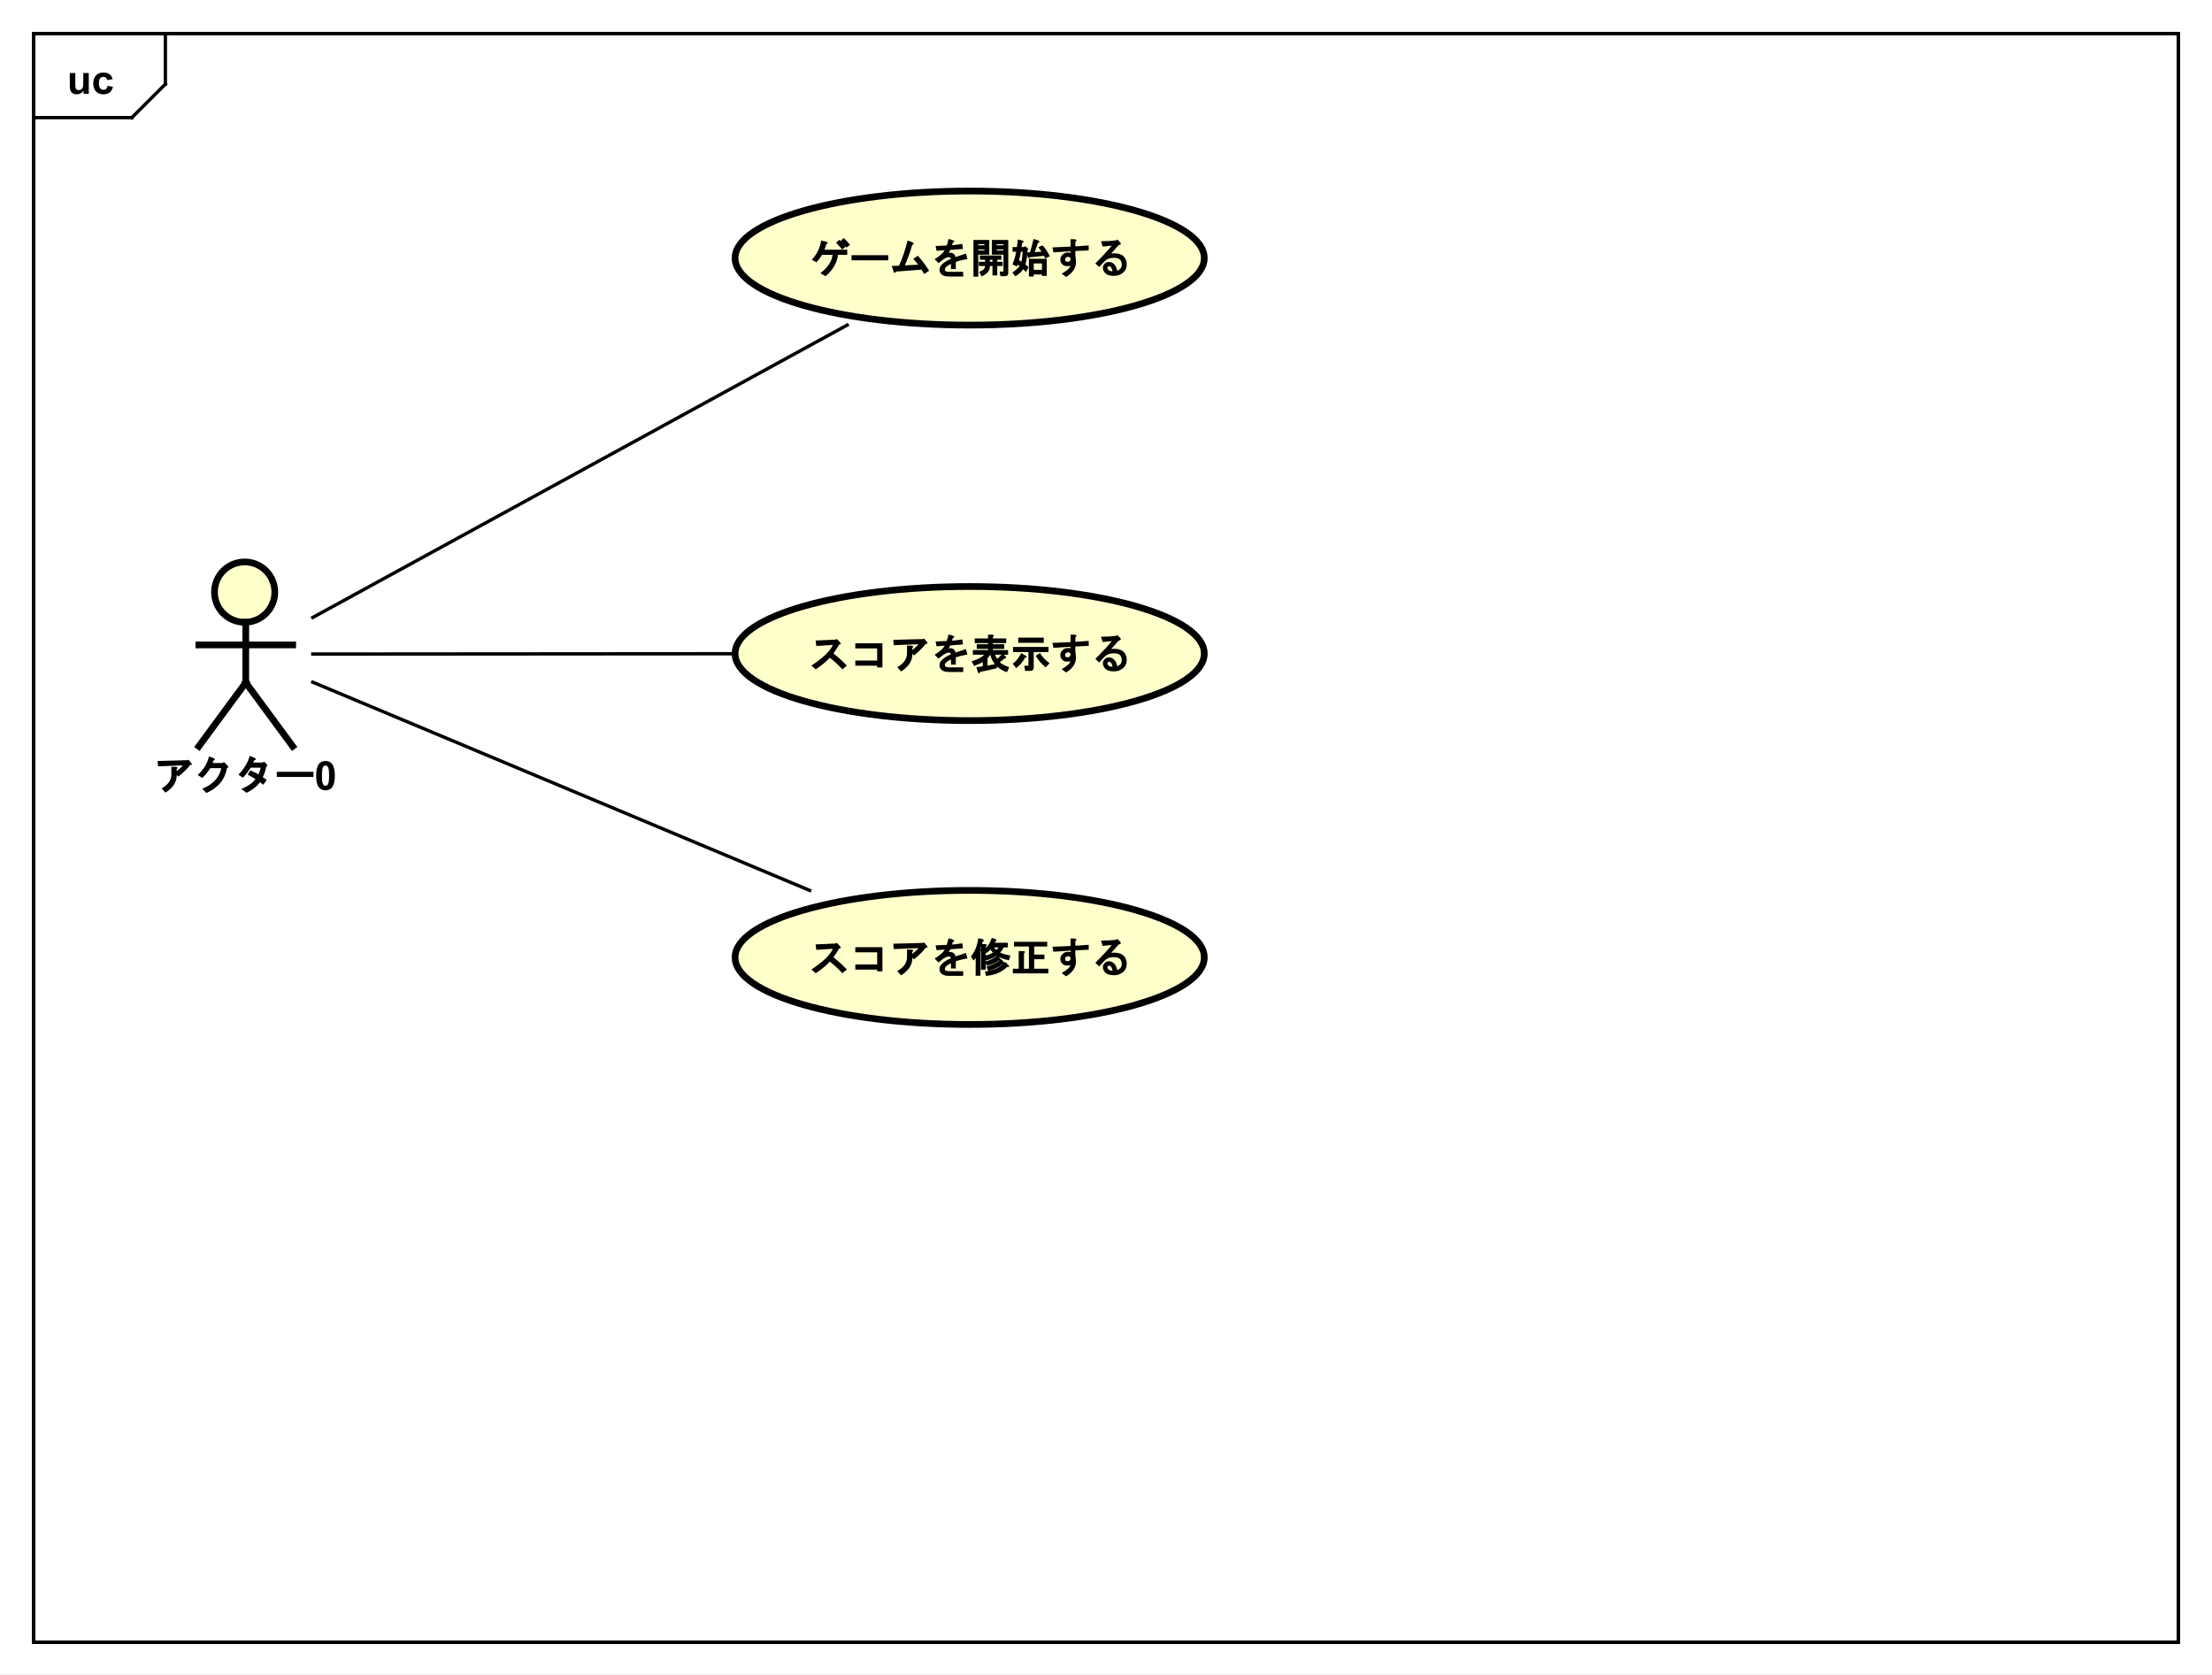
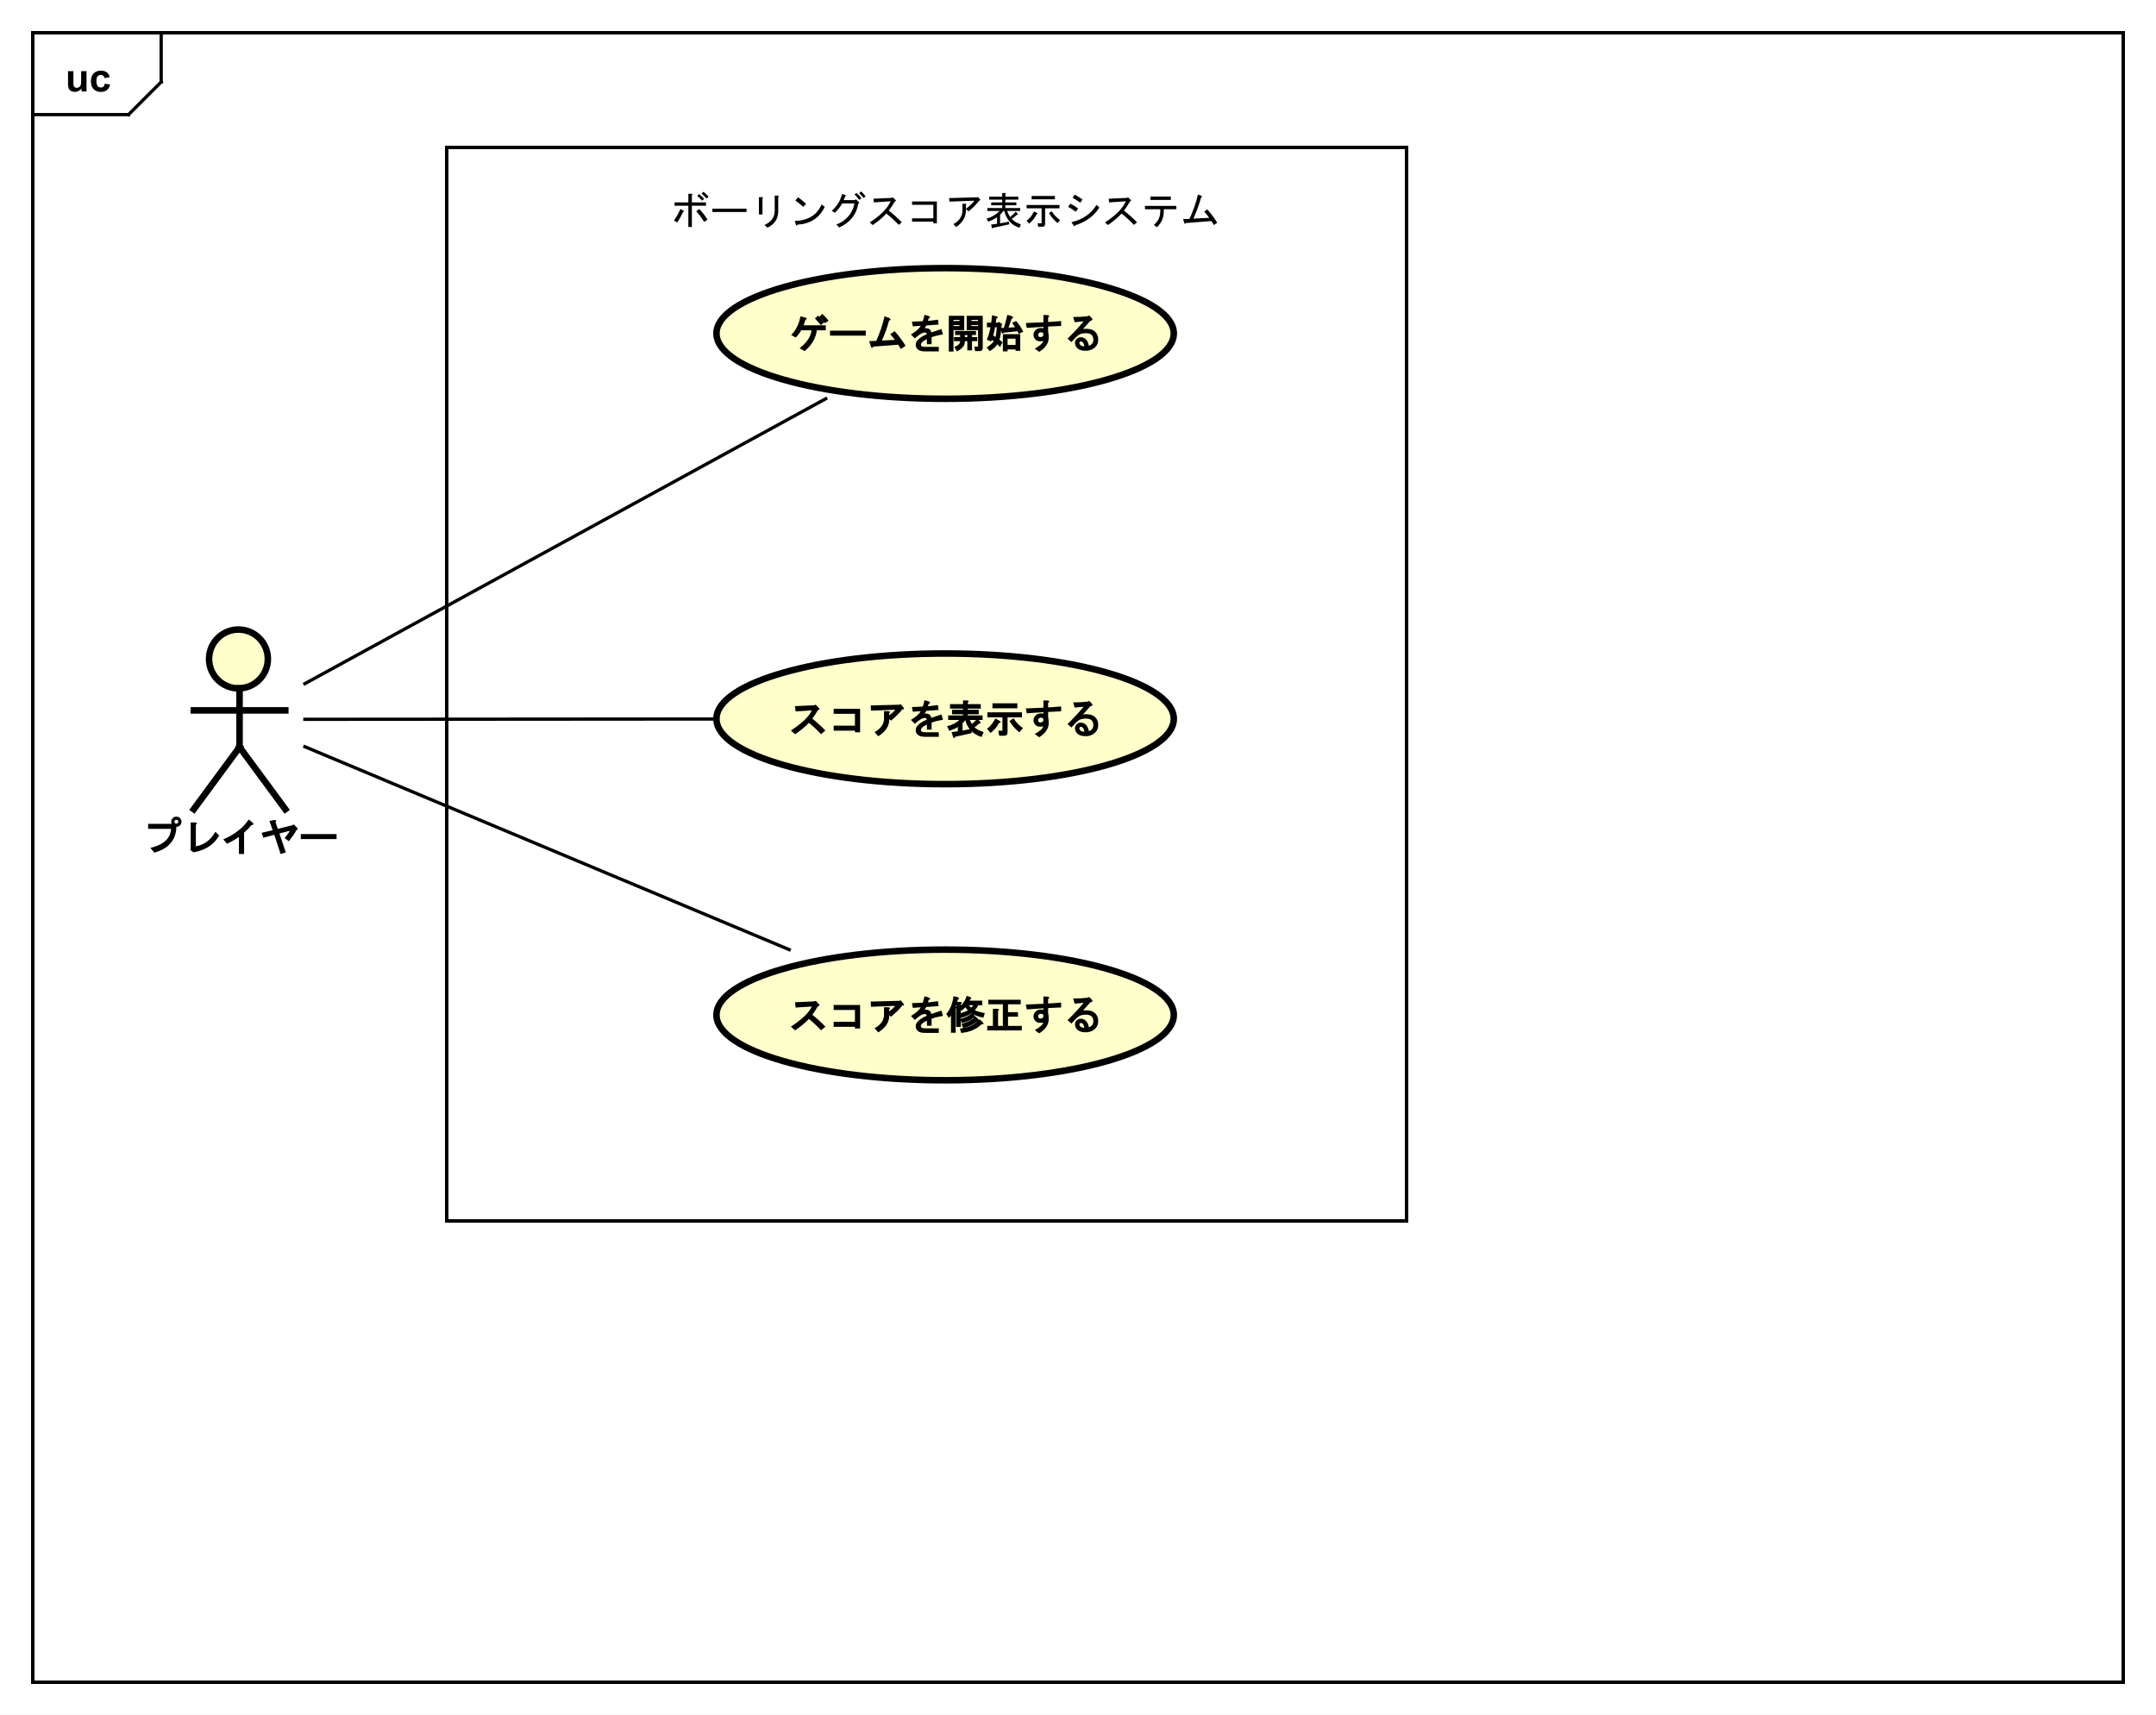
- <svg xmlns="http://www.w3.org/2000/svg" style="fill-opacity:1; color-rendering:auto; color-interpolation:auto; text-rendering:auto; stroke:black; stroke-linecap:square; stroke-miterlimit:10; shape-rendering:auto; stroke-opacity:1; fill:black; stroke-dasharray:none; font-weight:normal; stroke-width:1; font-family:'Dialog'; font-style:normal; stroke-linejoin:miter; font-size:12px; stroke-dashoffset:0; image-rendering:auto;" width="880" height="666">
+ <svg xmlns="http://www.w3.org/2000/svg" style="fill-opacity:1; color-rendering:auto; color-interpolation:auto; text-rendering:auto; stroke:black; stroke-linecap:square; stroke-miterlimit:10; shape-rendering:auto; stroke-opacity:1; fill:black; stroke-dasharray:none; font-weight:normal; stroke-width:1; font-family:'Dialog'; font-style:normal; stroke-linejoin:miter; font-size:12px; stroke-dashoffset:0; image-rendering:auto;" width="880" height="700">
  <defs id="genericDefs" />
  <g>
    <defs id="defs1">
      <clipPath clipPathUnits="userSpaceOnUse" id="clipPath1">
-         <path d="M0 0 L880 0 L880 666 L0 666 L0 0 Z" />
+         <path d="M0 0 L880 0 L880 700 L0 700 L0 0 Z" />
      </clipPath>
      <clipPath clipPathUnits="userSpaceOnUse" id="clipPath2">
-         <path d="M0 0 L660 0 L660 499.5 L0 499.5 L0 0 Z" />
+         <path d="M0 -25.094 L660 -25.094 L660 499.906 L0 499.906 L0 -25.094 Z" />
      </clipPath>
      <clipPath clipPathUnits="userSpaceOnUse" id="clipPath3">
-         <path d="M-20 -28 L640 -28 L640 471.5 L-20 471.5 L-20 -28 Z" />
+         <path d="M-20 -28 L640 -28 L640 497 L-20 497 L-20 -28 Z" />
      </clipPath>
      <clipPath clipPathUnits="userSpaceOnUse" id="clipPath4">
-         <path d="M-45.833 -235.667 L614.167 -235.667 L614.167 263.833 L-45.833 263.833 L-45.833 -235.667 Z" />
+         <path d="M-43.333 -260.76 L616.667 -260.76 L616.667 264.24 L-43.333 264.24 L-43.333 -260.76 Z" />
      </clipPath>
      <clipPath clipPathUnits="userSpaceOnUse" id="clipPath5">
-         <path d="M-241.333 -69.453 L418.667 -69.453 L418.667 430.047 L-241.333 430.047 L-241.333 -69.453 Z" />
+         <path d="M-241.333 -94.547 L418.667 -94.547 L418.667 430.453 L-241.333 430.453 L-241.333 -94.547 Z" />
      </clipPath>
      <clipPath clipPathUnits="userSpaceOnUse" id="clipPath6">
-         <path d="M-241.333 -187.453 L418.667 -187.453 L418.667 312.047 L-241.333 312.047 L-241.333 -187.453 Z" />
+         <path d="M-241.333 -212.547 L418.667 -212.547 L418.667 312.453 L-241.333 312.453 L-241.333 -212.547 Z" />
      </clipPath>
      <clipPath clipPathUnits="userSpaceOnUse" id="clipPath7">
-         <path d="M-241.333 -278.12 L418.667 -278.12 L418.667 221.38 L-241.333 221.38 L-241.333 -278.12 Z" />
+         <path d="M-241.333 -303.214 L418.667 -303.214 L418.667 221.786 L-241.333 221.786 L-241.333 -303.214 Z" />
+       </clipPath>
+       <clipPath clipPathUnits="userSpaceOnUse" id="clipPath8">
+         <path d="M-205.333 -68.76 L454.667 -68.76 L454.667 456.24 L-205.333 456.24 L-205.333 -68.76 Z" />
      </clipPath>
    </defs>
    <g style="fill:white; stroke:white;">
-       <rect x="0" y="0" width="880" style="clip-path:url(#clipPath1); stroke:none;" height="666" />
+       <rect x="0" y="0" width="880" style="clip-path:url(#clipPath1); stroke:none;" height="700" />
    </g>
-     <g style="text-rendering:geometricPrecision; shape-rendering:crispEdges;" transform="scale(1.3333,1.3333)">
-       <rect x="10" y="10" width="640" style="fill:none; clip-path:url(#clipPath2);" height="480" />
-       <line x1="49.342" x2="49.342" y1="11" style="clip-path:url(#clipPath2); fill:none; text-rendering:optimizeLegibility; shape-rendering:auto;" y2="25.094" />
-       <line x1="49.342" x2="39.342" y1="25.094" style="clip-path:url(#clipPath2); fill:none; text-rendering:optimizeLegibility; shape-rendering:auto;" y2="35.094" />
-       <line x1="39.342" x2="10" y1="35.094" style="clip-path:url(#clipPath2); fill:none; text-rendering:optimizeLegibility; shape-rendering:auto;" y2="35.094" />
+     <g style="text-rendering:geometricPrecision; shape-rendering:crispEdges;" transform="scale(1.3333,1.3333) translate(0,25.0937)">
+       <rect x="10" y="-15.094" width="640" style="fill:none; clip-path:url(#clipPath2);" height="505.094" />
+       <line x1="49.342" x2="49.342" y1="-14.094" style="clip-path:url(#clipPath2); fill:none; text-rendering:optimizeLegibility; shape-rendering:auto;" y2="0" />
+       <line x1="49.342" x2="39.342" y1="0" style="clip-path:url(#clipPath2); fill:none; text-rendering:optimizeLegibility; shape-rendering:auto;" y2="10" />
+       <line x1="39.342" x2="10" y1="10" style="clip-path:url(#clipPath2); fill:none; text-rendering:optimizeLegibility; shape-rendering:auto;" y2="10" />
    </g>
-     <g style="text-rendering:optimizeLegibility; font-weight:bold; font-family:sans-serif;" transform="matrix(1.3333,0,0,1.3333,0,0) translate(20,28)">
+     <g style="text-rendering:optimizeLegibility; font-weight:bold; font-family:sans-serif;" transform="matrix(1.3333,0,0,1.3333,0,33.4583) translate(20,2.9063)">
      <path d="M4.953 0 L4.953 -0.938 Q4.625 -0.438 4.062 -0.141 Q3.516 0.141 2.891 0.141 Q2.266 0.141 1.766 -0.125 Q1.266 -0.406 1.047 -0.906 Q0.828 -1.406 0.828 -2.281 L0.828 -6.219 L2.469 -6.219 L2.469 -3.359 Q2.469 -2.047 2.562 -1.75 Q2.656 -1.453 2.891 -1.281 Q3.141 -1.109 3.5 -1.109 Q3.922 -1.109 4.25 -1.344 Q4.594 -1.578 4.719 -1.922 Q4.844 -2.266 4.844 -3.594 L4.844 -6.219 L6.484 -6.219 L6.484 0 L4.953 0 ZM13.611 -4.391 L12.002 -4.094 Q11.908 -4.578 11.611 -4.812 Q11.33 -5.062 10.877 -5.062 Q10.252 -5.062 9.877 -4.641 Q9.518 -4.219 9.518 -3.219 Q9.518 -2.109 9.893 -1.656 Q10.268 -1.203 10.893 -1.203 Q11.361 -1.203 11.658 -1.469 Q11.955 -1.734 12.08 -2.391 L13.705 -2.109 Q13.455 -1 12.736 -0.422 Q12.018 0.141 10.815 0.141 Q9.455 0.141 8.643 -0.719 Q7.83 -1.578 7.83 -3.109 Q7.83 -4.641 8.643 -5.5 Q9.455 -6.359 10.846 -6.359 Q11.986 -6.359 12.658 -5.875 Q13.33 -5.391 13.611 -4.391 Z" style="stroke:none; clip-path:url(#clipPath3);" />
    </g>
-     <g transform="matrix(1.3333,0,0,1.3333,0,0)" style="fill:rgb(255,255,204); text-rendering:optimizeLegibility; font-family:sans-serif; stroke:rgb(255,255,204); font-weight:bold; stroke-width:2;">
+     <g transform="matrix(1.3333,0,0,1.3333,0,33.4583)" style="fill:rgb(255,255,204); text-rendering:optimizeLegibility; font-family:sans-serif; stroke:rgb(255,255,204); font-weight:bold; stroke-width:2;">
      <circle r="9" style="clip-path:url(#clipPath2); stroke:none;" cx="73" cy="176.667" />
      <circle style="fill:none; clip-path:url(#clipPath2); stroke:black;" r="9" cx="73" cy="176.667" />
      <line x1="73.333" x2="73.333" y1="185.667" style="clip-path:url(#clipPath2); fill:none; stroke:black;" y2="203.667" />
      <line x1="59.333" x2="87.333" y1="192.417" style="clip-path:url(#clipPath2); fill:none; stroke:black;" y2="192.417" />
      <line x1="73.333" x2="59.333" y1="203.667" style="clip-path:url(#clipPath2); fill:none; stroke:black;" y2="222.667" />
      <line x1="73.333" x2="87.333" y1="203.667" style="clip-path:url(#clipPath2); fill:none; stroke:black;" y2="222.667" />
    </g>
-     <g style="text-rendering:optimizeLegibility; stroke-width:2; font-weight:bold; font-family:sans-serif;" transform="matrix(1.3333,0,0,1.3333,0,0) translate(45.8333,235.6667)">
-       <path d="M6.891 -4.438 Q6.969 -1.328 3.531 0.828 L2.391 -0.453 Q5.297 -2.047 5.297 -4.609 L5.297 -6.875 L6.547 -6.875 Q7.547 -6.766 6.875 -6.188 L6.875 -5.578 Q8.125 -6.516 8.703 -7.297 L1.328 -7.016 L1.203 -8.609 L9.969 -8.844 L10.422 -8.969 L11.234 -8 Q11.719 -7.328 10.906 -7.438 Q9.578 -5.703 7.406 -3.953 L6.891 -4.438 ZM21.891 -6.484 Q21 -1.391 15.75 0.938 L14.531 -0.344 Q19.344 -2.312 20.188 -6.469 L16.891 -6.469 Q15.875 -4.781 14.531 -3.547 L13.156 -4.438 Q15.781 -6.812 16.531 -9.953 L17.875 -9.484 Q18.688 -9.078 17.891 -8.781 Q17.734 -8.266 17.594 -8 L20.484 -8 L21.016 -8.297 L21.984 -7.312 Q22.609 -6.688 21.891 -6.484 ZM29.984 -8.766 Q29.828 -8.312 29.734 -8.141 L32.406 -8.141 L33.031 -8.375 L33.766 -7.641 Q34.172 -7.125 33.609 -6.906 Q33.25 -5.141 32.578 -3.766 L33.734 -2.984 L32.75 -1.531 L31.719 -2.281 Q30.469 -0.484 27.734 0.891 L26.188 -0.266 Q29.328 -1.578 30.375 -3.219 Q29.422 -3.828 28.062 -4.562 L28.891 -5.812 Q30.547 -5.062 31.266 -4.641 Q31.828 -5.812 31.938 -6.609 L28.938 -6.609 Q28.109 -5.109 26.625 -3.625 L25.312 -4.516 Q27.875 -7.172 28.672 -10.156 L30.078 -9.578 Q31 -9.109 29.984 -8.766 ZM36.75 -3.844 L36.75 -5.375 L47.703 -5.375 L47.703 -3.844 L36.75 -3.844 ZM51.297 -8.625 Q52.547 -8.625 53.25 -7.734 Q54.078 -6.688 54.078 -4.234 Q54.078 -1.797 53.234 -0.734 Q52.547 0.141 51.297 0.141 Q50.047 0.141 49.266 -0.812 Q48.5 -1.781 48.5 -4.25 Q48.5 -6.688 49.344 -7.75 Q50.047 -8.625 51.297 -8.625 ZM51.297 -7.266 Q51 -7.266 50.766 -7.062 Q50.531 -6.875 50.391 -6.391 Q50.234 -5.75 50.234 -4.234 Q50.234 -2.719 50.375 -2.156 Q50.531 -1.594 50.766 -1.406 Q51 -1.219 51.297 -1.219 Q51.594 -1.219 51.828 -1.406 Q52.062 -1.594 52.188 -2.094 Q52.359 -2.719 52.359 -4.234 Q52.359 -5.75 52.203 -6.312 Q52.062 -6.875 51.828 -7.062 Q51.594 -7.266 51.297 -7.266 Z" style="stroke:none; clip-path:url(#clipPath4);" />
+     <g style="text-rendering:optimizeLegibility; stroke-width:2; font-weight:bold; font-family:sans-serif;" transform="matrix(1.3333,0,0,1.3333,0,33.4583) translate(43.3333,235.6667)">
+       <path d="M10.656 -8.562 Q10.922 -8.562 11.094 -8.719 Q11.25 -8.891 11.25 -9.156 Q11.25 -9.422 11.094 -9.594 Q10.922 -9.75 10.656 -9.75 Q10.391 -9.75 10.219 -9.594 Q10.062 -9.422 10.062 -9.156 Q10.062 -8.891 10.219 -8.719 Q10.391 -8.562 10.656 -8.562 ZM10.656 -7.594 Q9.984 -7.594 9.547 -8.047 Q9.094 -8.484 9.094 -9.156 Q9.094 -9.828 9.547 -10.266 Q9.984 -10.719 10.656 -10.719 Q11.328 -10.719 11.766 -10.266 Q12.219 -9.828 12.219 -9.156 Q12.219 -8.484 11.766 -8.047 Q11.328 -7.594 10.656 -7.594 ZM2.016 -6.984 L2.016 -8.516 L9.281 -8.516 L10.672 -7.5 Q10.438 -1.516 3.906 0.312 L2.703 -1.156 Q8.781 -2.562 9.031 -6.984 L2.016 -6.984 ZM16.625 -1.625 Q20.531 -2.344 22.594 -6.094 L23.766 -4.938 Q21.359 -0.719 15.891 0.203 L14.906 -0.531 L15.047 -0.953 L15.047 -8.938 L16.344 -8.938 Q17.406 -8.812 16.625 -8.234 L16.625 -1.625 ZM25.016 -3.766 Q30.172 -5.938 32.828 -9.859 L33.922 -8.938 Q34.734 -8.312 33.578 -8.078 Q32.734 -6.969 31.391 -5.812 L31.391 0.703 L29.812 0.703 L29.812 -4.516 Q28.547 -3.547 26.156 -2.422 L25.016 -3.766 ZM41.703 -6.969 L45.969 -8.031 L46.609 -8.328 L47.594 -7.359 Q48.062 -6.781 47.391 -6.562 Q46.625 -5.125 45.109 -3.188 L43.812 -4.141 Q44.953 -5.5 45.391 -6.391 L42.203 -5.562 L44.172 0.25 L42.562 0.719 L40.641 -5.156 L37.312 -4.266 L36.766 -5.766 L40.141 -6.562 L39.156 -9.391 L40.578 -9.688 Q41.531 -9.688 41.031 -9.016 L41.703 -6.969 ZM48.75 -3.844 L48.75 -5.375 L59.703 -5.375 L59.703 -3.844 L48.75 -3.844 Z" style="stroke:none; clip-path:url(#clipPath4);" />
    </g>
-     <g transform="matrix(1.3333,0,0,1.3333,0,0)" style="fill:rgb(255,255,204); text-rendering:optimizeLegibility; font-family:sans-serif; stroke:rgb(255,255,204); font-weight:bold; stroke-width:2;">
+     <g transform="matrix(1.3333,0,0,1.3333,0,33.4583)" style="fill:rgb(255,255,204); text-rendering:optimizeLegibility; font-family:sans-serif; stroke:rgb(255,255,204); font-weight:bold; stroke-width:2;">
      <ellipse style="clip-path:url(#clipPath2); stroke:none;" rx="70" cx="289.333" ry="20" cy="77" />
      <ellipse style="clip-path:url(#clipPath2); fill:none; stroke:black;" rx="70" cx="289.333" ry="20" cy="77" />
      <path d="M11.469 5.049 L11.469 6.58 L8.719 6.58 Q8.312 10.111 5.016 12.955 L3.453 12.08 Q6.891 9.346 7.062 6.58 L3.922 6.58 Q3.359 7.689 2.266 8.799 L0.875 8.033 Q3.109 5.736 3.703 2.314 L5.141 2.658 Q6.094 2.908 5.203 3.439 Q4.938 4.393 4.656 5.049 L11.469 5.049 ZM9.125 2.096 Q10.047 3.018 10.953 4.158 L9.969 4.986 Q8.969 3.83 8.141 2.939 L9.125 2.096 ZM10.422 1.58 Q11.406 2.502 12.328 3.611 L11.219 4.424 Q10.328 3.268 9.5 2.424 L10.422 1.58 ZM12.75 8.221 L12.75 6.689 L23.703 6.689 L23.703 8.221 L12.75 8.221 ZM24.75 9.893 L26.906 9.83 Q28.516 6.346 29.453 2.299 L30.828 2.783 Q31.734 3.377 30.828 3.627 Q29.969 6.83 28.641 9.721 L32.625 9.518 Q31.938 8.596 31.188 7.783 L32.531 6.846 Q34.297 8.752 35.891 11.33 L34.438 12.315 L33.625 11.002 L26.031 11.58 Q25.531 12.424 25.234 11.424 L24.75 9.893 ZM41.641 6.033 Q41.641 5.939 42.203 5.939 Q42.922 5.939 43.359 6.393 Q43.719 6.736 43.75 7.252 Q44.844 6.846 46.875 6.205 L47.344 7.846 Q45.266 8.174 43.859 8.705 L43.859 10.846 L42.422 10.846 L42.422 9.299 Q41.406 9.768 41.016 10.158 Q40.578 10.611 40.578 11.018 Q40.578 11.19 40.781 11.408 Q41.047 11.658 41.875 11.658 L46.062 11.658 L46.062 13.049 L41.828 13.049 Q40.219 13.049 39.547 12.361 Q39 11.83 39 11.018 Q39 10.158 39.688 9.486 Q40.656 8.502 42.359 7.814 Q42.344 7.518 42.219 7.393 Q42.094 7.283 41.594 7.283 Q40.75 7.283 38.719 9.065 L37.531 7.877 Q39.953 6.393 40.531 5.205 Q39.641 5.268 38.109 5.377 L37.828 3.939 Q39.797 3.877 41.141 3.799 Q41.312 3.393 41.688 1.846 L42.844 2.158 Q43.906 2.58 42.969 2.955 Q42.812 3.455 42.719 3.705 Q44 3.596 45.797 3.33 L46 4.83 Q43.906 4.986 42.219 5.111 Q41.797 5.955 41.641 6.033 ZM54.609 2.143 L59.516 2.143 L59.516 11.955 Q59.516 12.955 58.516 12.955 L57.172 12.955 L56.953 11.565 L58.141 11.565 Q58.141 11.627 58.078 11.627 L58.078 6.533 L56.594 6.533 L54.609 6.533 L54.609 2.143 ZM50.719 9.908 L50.719 8.658 L52.594 8.658 L52.594 8.033 L51.047 8.033 L51.047 6.783 L57.453 6.783 L57.453 8.033 L56.234 8.033 L56.234 8.658 L57.828 8.658 L57.828 9.908 L56.234 9.908 L56.234 12.721 L54.797 12.721 L54.797 9.908 L54.047 9.908 Q54.125 11.877 51.562 13.033 L50.844 11.674 Q52.594 11.033 52.594 9.908 L50.719 9.908 ZM52.406 3.393 L50.562 3.393 L50.562 3.736 L52.406 3.736 L52.406 3.393 ZM53.844 6.533 L50.562 6.533 L50.562 13.096 L49.125 13.096 L49.125 2.143 L53.844 2.143 L53.844 6.533 ZM54.797 8.658 L54.797 8.033 L54.031 8.033 L54.031 8.658 L54.797 8.658 ZM58.078 3.736 L58.078 3.393 L56.047 3.393 L56.047 3.736 L58.078 3.736 ZM56.047 5.283 L58.078 5.283 L58.078 4.986 L56.047 4.986 L56.047 5.283 ZM50.562 5.283 L52.406 5.283 L52.406 4.986 L50.562 4.986 L50.562 5.283 ZM65.953 7.314 Q65.438 7.939 65.297 7.127 L65 5.846 L65.984 5.846 Q66.438 4.533 67.047 1.846 L68.484 2.268 Q69.203 2.861 68.359 3.033 Q67.844 4.58 67.406 5.768 L69.438 5.643 Q69.234 5.299 68.484 4.314 L69.734 3.736 Q70.953 5.064 71.922 7.002 L70.547 7.689 L70.141 6.877 L65.953 7.314 ZM63.281 5.643 Q63.078 6.939 62.734 8.19 Q63.156 8.471 63.438 8.643 Q63.656 7.83 63.828 5.643 L63.281 5.643 ZM64.625 9.471 Q64.859 9.643 65.578 10.252 L64.797 11.736 Q64.25 11.111 63.969 10.877 Q63.344 11.893 61.656 12.986 L60.719 11.846 Q62.266 10.83 62.859 9.955 Q62.531 9.721 62.281 9.502 L62.078 10.033 L60.766 9.455 Q61.562 7.533 61.875 5.643 L60.797 5.643 L60.797 4.252 L62.094 4.252 Q62.203 3.393 62.375 2.002 L63.5 2.252 Q64.656 2.596 63.672 2.986 Q63.594 3.689 63.5 4.252 L64.172 4.252 L64.438 3.986 L65.531 4.721 L65.281 5.064 Q65.094 8.065 64.625 9.471 ZM69.562 12.44 L67.109 12.44 L67.109 13.049 L65.672 13.049 L65.672 7.768 L71 7.768 L71 12.861 L69.562 12.861 L69.562 12.44 ZM69.562 11.049 L69.562 9.158 L67.109 9.158 L67.109 11.049 L69.562 11.049 ZM78 9.815 Q77.75 9.955 77.078 9.955 Q76.172 9.955 75.688 9.455 Q75.047 8.83 75.047 8.018 Q75.047 7.158 75.688 6.533 Q76.312 5.893 77.266 5.893 Q77.859 5.893 78.094 5.955 L78.094 5.518 L72.984 5.846 L72.703 4.361 L78.094 4.127 L78.094 1.908 L79.203 1.908 Q80.359 2.111 79.531 2.674 L79.531 4.049 L83.516 3.768 L83.516 5.252 L79.531 5.439 L79.531 6.955 Q79.719 7.799 79.719 8.861 Q79.672 11.393 76.781 13.19 L75.453 12.205 Q78 10.736 78 9.815 ZM77.359 7.189 Q76.953 7.189 76.688 7.439 Q76.484 7.658 76.484 8.018 Q76.484 8.33 76.641 8.502 Q76.812 8.658 77.219 8.658 Q77.625 8.658 77.891 8.408 Q78.094 8.19 78.094 7.877 Q78.094 7.564 77.891 7.346 Q77.719 7.189 77.359 7.189 ZM92 11.299 Q92.438 11.252 92.891 10.799 Q93.375 10.299 93.375 9.471 Q93.375 8.549 92.844 8.002 Q92.297 7.471 91.094 7.471 Q89.625 7.471 88.844 8.033 Q88.078 8.58 86.656 10.205 L85.484 9.158 Q89.031 5.596 90.391 3.83 Q89.438 3.955 87.672 4.111 L87.188 2.518 Q89.812 2.518 91.547 2.283 L92.094 2.049 L92.719 2.674 Q93.609 3.486 92.438 3.705 Q91.094 5.236 90.234 6.174 Q90.453 6.127 91.141 6.127 Q93.031 6.127 93.938 7.049 Q94.859 7.955 94.859 9.377 Q94.859 10.846 94.031 11.658 Q92.844 12.861 91 12.861 Q89.25 12.861 88.438 12.033 Q87.75 11.361 87.75 10.408 Q87.75 9.736 88.25 9.252 Q88.781 8.705 89.5 8.705 Q90.453 8.705 91.078 9.346 Q91.797 10.049 92 11.299 ZM90.625 11.518 Q90.484 10.611 90.125 10.252 Q89.859 10.002 89.641 10.002 Q89.375 10.002 89.25 10.111 Q89.094 10.283 89.094 10.455 Q89.094 10.768 89.391 11.08 Q89.797 11.471 90.438 11.471 Q90.625 11.471 90.625 11.518 Z" style="fill:black; clip-path:url(#clipPath5); stroke:none;" transform="translate(241.3333,69.4531)" />
    </g>
-     <g transform="matrix(1.3333,0,0,1.3333,0,0)" style="fill:rgb(255,255,204); text-rendering:optimizeLegibility; font-family:sans-serif; stroke:rgb(255,255,204); font-weight:bold; stroke-width:2;">
+     <g transform="matrix(1.3333,0,0,1.3333,0,33.4583)" style="fill:rgb(255,255,204); text-rendering:optimizeLegibility; font-family:sans-serif; stroke:rgb(255,255,204); font-weight:bold; stroke-width:2;">
      <ellipse style="clip-path:url(#clipPath2); stroke:none;" rx="70" cx="289.333" ry="20" cy="195" />
      <ellipse style="clip-path:url(#clipPath2); fill:none; stroke:black;" rx="70" cx="289.333" ry="20" cy="195" />
      <path d="M7.344 7.502 Q9.188 8.908 11.344 11.127 L10.031 12.252 Q7.906 10.033 6.281 8.783 Q4.578 10.596 2.062 12.268 L0.781 11.127 Q5.953 7.752 7.172 4.971 L2.234 5.283 L2.031 3.658 L7.719 3.408 L8.391 3.236 L9.234 4.096 Q9.906 4.752 9.031 4.908 Q8.188 6.377 7.344 7.502 ZM20.391 6.018 L13.875 6.018 L13.875 4.486 L21.969 4.486 L21.969 11.69 L20.391 11.69 L20.391 11.174 L13.875 11.174 L13.875 9.643 L20.391 9.643 L20.391 6.018 ZM30.891 7.627 Q30.969 10.736 27.531 12.893 L26.391 11.611 Q29.297 10.018 29.297 7.455 L29.297 5.189 L30.547 5.189 Q31.547 5.299 30.875 5.877 L30.875 6.486 Q32.125 5.549 32.703 4.768 L25.328 5.049 L25.203 3.455 L33.969 3.221 L34.422 3.096 L35.234 4.064 Q35.719 4.736 34.906 4.627 Q33.578 6.361 31.406 8.111 L30.891 7.627 ZM41.641 6.033 Q41.641 5.939 42.203 5.939 Q42.922 5.939 43.359 6.393 Q43.719 6.736 43.75 7.252 Q44.844 6.846 46.875 6.205 L47.344 7.846 Q45.266 8.174 43.859 8.705 L43.859 10.846 L42.422 10.846 L42.422 9.299 Q41.406 9.768 41.016 10.158 Q40.578 10.611 40.578 11.018 Q40.578 11.19 40.781 11.408 Q41.047 11.658 41.875 11.658 L46.062 11.658 L46.062 13.049 L41.828 13.049 Q40.219 13.049 39.547 12.361 Q39 11.83 39 11.018 Q39 10.158 39.688 9.486 Q40.656 8.502 42.359 7.814 Q42.344 7.518 42.219 7.393 Q42.094 7.283 41.594 7.283 Q40.75 7.283 38.719 9.065 L37.531 7.877 Q39.953 6.393 40.531 5.205 Q39.641 5.268 38.109 5.377 L37.828 3.939 Q39.797 3.877 41.141 3.799 Q41.312 3.393 41.688 1.846 L42.844 2.158 Q43.906 2.58 42.969 2.955 Q42.812 3.455 42.719 3.705 Q44 3.596 45.797 3.33 L46 4.83 Q43.906 4.986 42.219 5.111 Q41.797 5.955 41.641 6.033 ZM57 10.127 Q57.547 10.799 59.797 11.627 L59.125 13.111 Q55.125 11.768 54.156 7.893 L54.188 7.893 Q53.781 8.455 53.328 8.924 L53.328 11.143 L55.953 10.627 L56.172 11.908 Q53.406 12.58 51.109 13.018 Q50.828 13.877 50.406 13.033 L49.984 11.611 L51.891 11.361 L51.891 10.049 Q51.031 10.627 49.297 11.236 L48.594 9.83 Q51.172 9.111 52.344 7.893 L48.938 7.893 L48.938 6.502 L53.484 6.502 L53.484 6.158 L50.109 6.158 L50.109 4.768 L53.484 4.768 L53.484 4.424 L49.5 4.424 L49.5 3.033 L53.484 3.033 L53.484 1.908 L54.641 1.908 Q55.672 2.033 54.922 2.564 L54.922 3.033 L58.906 3.033 L58.906 4.424 L54.922 4.424 L54.922 4.768 L58.297 4.768 L58.297 6.158 L54.922 6.158 L54.922 6.502 L59.469 6.502 L59.469 7.893 L55.578 7.893 Q55.75 8.424 56.219 9.143 Q56.891 8.58 57.844 7.518 L58.797 8.455 Q58.938 9.19 58.391 9.002 Q57.688 9.674 57 10.127 ZM68.953 7.377 Q70 9.111 71.828 10.408 L70.688 11.69 Q68.922 10.252 67.688 8.221 L68.953 7.377 ZM67.109 11.627 Q67.109 12.721 66.062 12.721 L64.547 12.721 L64.266 11.19 L65.594 11.19 Q65.594 11.252 65.531 11.252 L65.531 7.096 L60.938 7.096 L60.938 5.564 L71.516 5.564 L71.516 7.096 L67.109 7.096 L67.109 11.627 ZM62.484 4.33 L62.484 2.799 L70.109 2.799 L70.109 4.33 L62.484 4.33 ZM60.828 10.596 Q62.312 9.533 63.375 7.439 L64.547 8.08 Q65.484 8.658 64.453 8.846 Q63.688 10.471 61.906 11.877 L60.828 10.596 ZM78 9.815 Q77.75 9.955 77.078 9.955 Q76.172 9.955 75.688 9.455 Q75.047 8.83 75.047 8.018 Q75.047 7.158 75.688 6.533 Q76.312 5.893 77.266 5.893 Q77.859 5.893 78.094 5.955 L78.094 5.518 L72.984 5.846 L72.703 4.361 L78.094 4.127 L78.094 1.908 L79.203 1.908 Q80.359 2.111 79.531 2.674 L79.531 4.049 L83.516 3.768 L83.516 5.252 L79.531 5.439 L79.531 6.955 Q79.719 7.799 79.719 8.861 Q79.672 11.393 76.781 13.19 L75.453 12.205 Q78 10.736 78 9.815 ZM77.359 7.189 Q76.953 7.189 76.688 7.439 Q76.484 7.658 76.484 8.018 Q76.484 8.33 76.641 8.502 Q76.812 8.658 77.219 8.658 Q77.625 8.658 77.891 8.408 Q78.094 8.19 78.094 7.877 Q78.094 7.564 77.891 7.346 Q77.719 7.189 77.359 7.189 ZM92 11.299 Q92.438 11.252 92.891 10.799 Q93.375 10.299 93.375 9.471 Q93.375 8.549 92.844 8.002 Q92.297 7.471 91.094 7.471 Q89.625 7.471 88.844 8.033 Q88.078 8.58 86.656 10.205 L85.484 9.158 Q89.031 5.596 90.391 3.83 Q89.438 3.955 87.672 4.111 L87.188 2.518 Q89.812 2.518 91.547 2.283 L92.094 2.049 L92.719 2.674 Q93.609 3.486 92.438 3.705 Q91.094 5.236 90.234 6.174 Q90.453 6.127 91.141 6.127 Q93.031 6.127 93.938 7.049 Q94.859 7.955 94.859 9.377 Q94.859 10.846 94.031 11.658 Q92.844 12.861 91 12.861 Q89.25 12.861 88.438 12.033 Q87.75 11.361 87.75 10.408 Q87.75 9.736 88.25 9.252 Q88.781 8.705 89.5 8.705 Q90.453 8.705 91.078 9.346 Q91.797 10.049 92 11.299 ZM90.625 11.518 Q90.484 10.611 90.125 10.252 Q89.859 10.002 89.641 10.002 Q89.375 10.002 89.25 10.111 Q89.094 10.283 89.094 10.455 Q89.094 10.768 89.391 11.08 Q89.797 11.471 90.438 11.471 Q90.625 11.471 90.625 11.518 Z" style="fill:black; clip-path:url(#clipPath6); stroke:none;" transform="translate(241.3333,187.4531)" />
    </g>
-     <g style="text-rendering:optimizeLegibility; font-weight:bold; font-family:sans-serif;" transform="matrix(1.3333,0,0,1.3333,0,0)">
+     <g style="text-rendering:optimizeLegibility; font-weight:bold; font-family:sans-serif;" transform="matrix(1.3333,0,0,1.3333,0,33.4583)">
      <line x1="93.333" x2="252.775" y1="184.225" style="fill:none; clip-path:url(#clipPath2);" y2="97" />
      <line x1="93.333" x2="219.333" y1="195.151" style="fill:none; clip-path:url(#clipPath2);" y2="195.054" />
      <ellipse style="clip-path:url(#clipPath2); fill:rgb(255,255,204); stroke:none; stroke-width:2;" rx="70" cx="289.333" ry="20" cy="285.667" />
      <ellipse style="clip-path:url(#clipPath2); fill:none; stroke-width:2;" rx="70" cx="289.333" ry="20" cy="285.667" />
      <path d="M7.344 7.502 Q9.188 8.908 11.344 11.127 L10.031 12.252 Q7.906 10.033 6.281 8.783 Q4.578 10.596 2.062 12.268 L0.781 11.127 Q5.953 7.752 7.172 4.971 L2.234 5.283 L2.031 3.658 L7.719 3.408 L8.391 3.236 L9.234 4.096 Q9.906 4.752 9.031 4.908 Q8.188 6.377 7.344 7.502 ZM20.391 6.018 L13.875 6.018 L13.875 4.486 L21.969 4.486 L21.969 11.69 L20.391 11.69 L20.391 11.174 L13.875 11.174 L13.875 9.643 L20.391 9.643 L20.391 6.018 ZM30.891 7.627 Q30.969 10.736 27.531 12.893 L26.391 11.611 Q29.297 10.018 29.297 7.455 L29.297 5.189 L30.547 5.189 Q31.547 5.299 30.875 5.877 L30.875 6.486 Q32.125 5.549 32.703 4.768 L25.328 5.049 L25.203 3.455 L33.969 3.221 L34.422 3.096 L35.234 4.064 Q35.719 4.736 34.906 4.627 Q33.578 6.361 31.406 8.111 L30.891 7.627 ZM41.641 6.033 Q41.641 5.939 42.203 5.939 Q42.922 5.939 43.359 6.393 Q43.719 6.736 43.75 7.252 Q44.844 6.846 46.875 6.205 L47.344 7.846 Q45.266 8.174 43.859 8.705 L43.859 10.846 L42.422 10.846 L42.422 9.299 Q41.406 9.768 41.016 10.158 Q40.578 10.611 40.578 11.018 Q40.578 11.19 40.781 11.408 Q41.047 11.658 41.875 11.658 L46.062 11.658 L46.062 13.049 L41.828 13.049 Q40.219 13.049 39.547 12.361 Q39 11.83 39 11.018 Q39 10.158 39.688 9.486 Q40.656 8.502 42.359 7.814 Q42.344 7.518 42.219 7.393 Q42.094 7.283 41.594 7.283 Q40.75 7.283 38.719 9.065 L37.531 7.877 Q39.953 6.393 40.531 5.205 Q39.641 5.268 38.109 5.377 L37.828 3.939 Q39.797 3.877 41.141 3.799 Q41.312 3.393 41.688 1.846 L42.844 2.158 Q43.906 2.58 42.969 2.955 Q42.812 3.455 42.719 3.705 Q44 3.596 45.797 3.33 L46 4.83 Q43.906 4.986 42.219 5.111 Q41.797 5.955 41.641 6.033 ZM52.656 8.783 Q54.828 8.205 56.234 6.971 L57.078 7.814 Q57.5 8.518 56.719 8.424 Q55.297 9.565 53.109 10.049 L52.656 8.783 ZM51.891 2.799 Q51.719 3.768 51.094 5.033 L51.156 4.924 Q51.75 5.221 51.219 5.58 L51.219 13.002 L49.781 13.002 L49.797 7.721 Q49.812 7.752 49.156 8.471 L48.359 7.252 Q50.125 5.189 50.562 1.815 L51.938 2.111 Q52.531 2.705 51.891 2.799 ZM52.812 5.986 L52.812 11.221 L51.375 11.221 L51.375 3.549 L52.531 3.549 Q53.562 3.674 52.812 4.205 L52.812 4.658 Q54.031 3.611 54.594 1.705 L55.75 2.08 Q56.328 2.658 55.656 2.752 Q55.562 3.111 55.516 3.174 L59.375 3.174 L59.375 4.564 L58.156 4.564 Q57.641 5.596 57.062 6.064 Q57.859 6.564 60.141 6.971 L59.719 8.408 Q57.094 7.83 56.078 6.986 Q55.125 7.768 52.953 8.455 L52.297 7.158 Q54.406 6.533 54.953 6.08 Q54.375 5.502 54.188 5.189 Q54.016 5.424 53.047 6.268 L52.812 5.986 ZM52.531 11.736 Q56.375 11.346 58.594 8.877 L59.484 9.768 Q60.219 10.486 59.172 10.393 Q56.797 12.705 52.891 13.065 L52.531 11.736 ZM58.188 8.893 Q58.75 9.736 57.875 9.518 Q56.391 10.768 53.531 11.596 L53.031 10.283 Q55.625 9.611 57.359 8.049 L58.188 8.893 ZM55.984 5.299 Q56.438 4.908 56.609 4.564 L55.25 4.564 Q55.344 4.768 55.984 5.299 ZM61.219 2.893 L71.141 2.893 L71.141 4.283 L67.25 4.283 L67.25 6.689 L70.297 6.689 L70.297 8.08 L67.25 8.08 L67.25 10.908 L71.469 10.908 L71.469 12.299 L60.891 12.299 L60.891 10.908 L62.625 10.908 L62.625 5.658 L63.922 5.658 Q64.953 5.783 64.203 6.314 L64.203 10.908 L65.672 10.908 L65.672 4.283 L61.219 4.283 L61.219 2.893 ZM78 9.815 Q77.75 9.955 77.078 9.955 Q76.172 9.955 75.688 9.455 Q75.047 8.83 75.047 8.018 Q75.047 7.158 75.688 6.533 Q76.312 5.893 77.266 5.893 Q77.859 5.893 78.094 5.955 L78.094 5.518 L72.984 5.846 L72.703 4.361 L78.094 4.127 L78.094 1.908 L79.203 1.908 Q80.359 2.111 79.531 2.674 L79.531 4.049 L83.516 3.768 L83.516 5.252 L79.531 5.439 L79.531 6.955 Q79.719 7.799 79.719 8.861 Q79.672 11.393 76.781 13.19 L75.453 12.205 Q78 10.736 78 9.815 ZM77.359 7.189 Q76.953 7.189 76.688 7.439 Q76.484 7.658 76.484 8.018 Q76.484 8.33 76.641 8.502 Q76.812 8.658 77.219 8.658 Q77.625 8.658 77.891 8.408 Q78.094 8.19 78.094 7.877 Q78.094 7.564 77.891 7.346 Q77.719 7.189 77.359 7.189 ZM92 11.299 Q92.438 11.252 92.891 10.799 Q93.375 10.299 93.375 9.471 Q93.375 8.549 92.844 8.002 Q92.297 7.471 91.094 7.471 Q89.625 7.471 88.844 8.033 Q88.078 8.58 86.656 10.205 L85.484 9.158 Q89.031 5.596 90.391 3.83 Q89.438 3.955 87.672 4.111 L87.188 2.518 Q89.812 2.518 91.547 2.283 L92.094 2.049 L92.719 2.674 Q93.609 3.486 92.438 3.705 Q91.094 5.236 90.234 6.174 Q90.453 6.127 91.141 6.127 Q93.031 6.127 93.938 7.049 Q94.859 7.955 94.859 9.377 Q94.859 10.846 94.031 11.658 Q92.844 12.861 91 12.861 Q89.25 12.861 88.438 12.033 Q87.75 11.361 87.75 10.408 Q87.75 9.736 88.25 9.252 Q88.781 8.705 89.5 8.705 Q90.453 8.705 91.078 9.346 Q91.797 10.049 92 11.299 ZM90.625 11.518 Q90.484 10.611 90.125 10.252 Q89.859 10.002 89.641 10.002 Q89.375 10.002 89.25 10.111 Q89.094 10.283 89.094 10.455 Q89.094 10.768 89.391 11.08 Q89.797 11.471 90.438 11.471 Q90.625 11.471 90.625 11.518 Z" style="stroke-width:2; clip-path:url(#clipPath7); stroke:none;" transform="translate(241.3333,278.1198)" />
    </g>
-     <g style="text-rendering:optimizeLegibility; font-weight:bold; font-family:sans-serif;" transform="matrix(1.3333,0,0,1.3333,0,0)">
+     <g style="text-rendering:optimizeLegibility; font-weight:bold; font-family:sans-serif;" transform="matrix(1.3333,0,0,1.3333,0,33.4583)">
      <line x1="93.333" x2="241.599" y1="203.546" style="fill:none; clip-path:url(#clipPath2);" y2="265.667" />
+       <rect x="136.667" y="20" width="294" style="clip-path:url(#clipPath2); fill:none; text-rendering:geometricPrecision; shape-rendering:crispEdges;" height="328.667" />
+     </g>
+     <g style="font-family:sans-serif; text-rendering:optimizeLegibility;" transform="matrix(1.3333,0,0,1.3333,0,33.4583) translate(205.3333,43.6667)">
+       <path d="M8.719 -4.781 Q10.406 -3 11.25 -1.5 L10.219 -0.797 Q9.234 -2.531 7.828 -4.031 L8.719 -4.781 ZM6.469 -6.797 L10.781 -6.797 L10.781 -5.766 L6.469 -5.766 L6.469 0.75 L5.391 0.75 L5.391 -5.766 L1.172 -5.766 L1.172 -6.797 L5.391 -6.797 L5.391 -9.422 L6.375 -9.422 Q6.891 -9.328 6.469 -9.047 L6.469 -6.797 ZM3.984 -4.219 Q4.266 -3.984 3.797 -3.891 Q3.094 -2.344 2.016 -0.656 L0.984 -1.219 Q2.156 -2.906 2.953 -4.781 L3.984 -4.219 ZM9.656 -7.312 Q8.812 -8.203 8.109 -8.766 L8.672 -9.328 Q9.469 -8.719 10.219 -7.922 L9.656 -7.312 ZM10.969 -7.969 Q10.125 -8.906 9.422 -9.516 L10.031 -10.031 Q10.828 -9.422 11.578 -8.531 L10.969 -7.969 ZM12.75 -3.844 L12.75 -4.875 L23.203 -4.875 L23.203 -3.844 L12.75 -3.844 ZM32.906 -4.125 Q32.906 -0.609 29.625 0.938 L28.688 0.141 Q31.781 -1.266 31.828 -4.172 L31.828 -8.859 L32.812 -8.859 Q33.281 -8.766 32.906 -8.484 L32.906 -4.125 ZM28.078 -3.094 L27 -3.094 L27 -8.391 L28.031 -8.391 Q28.5 -8.344 28.078 -8.016 L28.078 -3.094 ZM47.156 -5.438 Q44.672 -0.281 38.812 0 Q38.578 0.609 38.344 0.094 L37.969 -1.125 Q44.062 -1.266 46.172 -6.141 L47.156 -5.438 ZM40.547 -5.438 Q39.281 -6.609 38.156 -7.359 L38.953 -8.344 Q39.938 -7.734 41.438 -6.328 L40.547 -5.438 ZM57.422 -6.422 Q56.531 -1.312 51.562 0.891 L50.719 0 Q55.312 -1.875 56.25 -6.469 L52.5 -6.469 Q51.422 -4.688 50.25 -3.609 L49.312 -4.219 Q51.75 -6.422 52.453 -9.375 L53.531 -9 Q53.812 -8.859 53.438 -8.719 Q53.25 -8.109 52.922 -7.5 L56.297 -7.5 L56.719 -7.734 L57.562 -6.891 Q57.891 -6.562 57.422 -6.422 ZM57.703 -7.547 Q56.953 -8.625 56.25 -9.188 L56.859 -9.703 Q57.656 -9 58.359 -8.062 L57.703 -7.547 ZM59.062 -8.109 Q58.312 -9.047 57.703 -9.609 L58.266 -10.172 Q58.969 -9.516 59.625 -8.672 L59.062 -8.109 ZM66.75 -4.266 Q68.766 -2.719 70.734 -0.703 L69.797 0.094 Q67.828 -1.969 66 -3.375 Q64.172 -1.406 61.828 0.141 L60.938 -0.656 Q65.906 -3.891 67.312 -7.125 L62.203 -6.797 L62.062 -7.922 L67.5 -8.156 L68.062 -8.297 L68.812 -7.547 Q69.141 -7.219 68.625 -7.125 Q67.734 -5.578 66.75 -4.266 ZM80.391 -6.047 L73.875 -6.047 L73.875 -7.078 L81.469 -7.078 L81.469 -0.375 L80.391 -0.375 L80.391 -0.891 L73.875 -0.891 L73.875 -1.922 L80.391 -1.922 L80.391 -6.047 ZM90.375 -4.781 Q90.469 -1.219 87.328 0.75 L86.531 -0.141 Q89.297 -1.641 89.297 -4.359 L89.297 -6.375 L90.281 -6.375 Q90.703 -6.328 90.375 -6.047 L90.375 -4.828 Q92.062 -6.094 92.953 -7.312 L85.312 -7.031 L85.219 -8.109 L93.75 -8.344 L94.078 -8.438 L94.781 -7.594 Q94.922 -7.406 94.547 -7.453 Q93.141 -5.625 91.172 -4.031 L90.375 -4.781 ZM104.391 -1.734 Q105.141 -0.797 107.203 -0.047 L106.734 0.984 Q103.078 -0.234 102.094 -4.172 L101.812 -4.172 Q101.344 -3.516 100.828 -3 L100.828 -0.375 L103.5 -0.891 L103.641 -0.094 Q101.109 0.516 98.672 0.984 Q98.531 1.406 98.391 1.125 L98.062 0 L99.891 -0.234 L99.891 -2.25 Q98.672 -1.406 97.172 -0.891 L96.703 -1.828 Q99.047 -2.484 100.688 -4.172 L96.938 -4.172 L96.938 -5.062 L101.484 -5.062 L101.484 -5.906 L98.109 -5.906 L98.109 -6.797 L101.484 -6.797 L101.484 -7.641 L97.5 -7.641 L97.5 -8.531 L101.484 -8.531 L101.484 -9.656 L102.375 -9.656 Q102.75 -9.609 102.422 -9.375 L102.422 -8.531 L106.406 -8.531 L106.406 -7.641 L102.422 -7.641 L102.422 -6.797 L105.797 -6.797 L105.797 -5.906 L102.422 -5.906 L102.422 -5.062 L106.969 -5.062 L106.969 -4.172 L102.984 -4.172 Q103.266 -3.281 103.922 -2.297 Q104.812 -3.047 105.609 -3.938 L106.312 -3.234 Q106.359 -3 106.078 -3.094 Q105.281 -2.344 104.391 -1.734 ZM116.625 -4.078 Q117.562 -2.531 119.203 -1.359 L118.406 -0.469 Q116.859 -1.734 115.781 -3.516 L116.625 -4.078 ZM114.609 -0.188 Q114.609 0.656 113.812 0.656 L112.5 0.656 L112.312 -0.375 L113.344 -0.375 Q113.531 -0.375 113.531 -0.562 L113.531 -4.969 L108.938 -4.969 L108.938 -6 L119.016 -6 L119.016 -4.969 L114.609 -4.969 L114.609 -0.188 ZM110.484 -7.734 L110.484 -8.766 L117.609 -8.766 L117.609 -7.734 L110.484 -7.734 ZM108.938 -1.172 Q110.25 -2.109 111.234 -4.031 L112.172 -3.516 Q112.547 -3.281 112.031 -3.188 Q111.234 -1.5 109.688 -0.281 L108.938 -1.172 ZM122.672 -0.75 Q127.781 -1.875 130.359 -6.047 L131.203 -5.203 Q128.812 -1.359 123.797 0.234 Q123.656 0.797 123.328 0.281 L122.672 -0.75 ZM122.344 -6.422 Q123.516 -5.812 124.734 -4.922 L123.984 -3.938 Q122.578 -4.969 121.641 -5.438 L122.344 -6.422 ZM123.656 -9.188 Q124.922 -8.484 126.047 -7.688 L125.391 -6.703 Q124.125 -7.594 123.047 -8.203 L123.656 -9.188 ZM138.75 -4.266 Q140.766 -2.719 142.734 -0.703 L141.797 0.094 Q139.828 -1.969 138 -3.375 Q136.172 -1.406 133.828 0.141 L132.938 -0.656 Q137.906 -3.891 139.312 -7.125 L134.203 -6.797 L134.062 -7.922 L139.5 -8.156 L140.062 -8.297 L140.812 -7.547 Q141.141 -7.219 140.625 -7.125 Q139.734 -5.578 138.75 -4.266 ZM149.859 -4.688 L145.172 -4.688 L145.172 -5.719 L154.781 -5.719 L154.781 -4.688 L150.938 -4.688 L150.938 -4.078 Q150.938 -1.125 148.828 0.797 L147.891 0.094 Q149.859 -1.453 149.859 -4.078 L149.859 -4.688 ZM146.859 -7.547 L146.859 -8.578 L153.094 -8.578 L153.094 -7.547 L146.859 -7.547 ZM156.844 -1.688 L158.812 -1.734 Q160.5 -5.391 161.391 -9.188 L162.469 -8.812 Q162.891 -8.531 162.375 -8.391 Q161.484 -5.062 159.984 -1.828 L164.859 -2.062 Q163.875 -3.375 163.312 -3.984 L164.25 -4.641 Q165.844 -2.906 167.297 -0.562 L166.266 0.141 L165.516 -1.078 L157.641 -0.469 Q157.359 0 157.219 -0.469 L156.844 -1.688 Z" style="stroke:none; clip-path:url(#clipPath8);" />
    </g>
  </g>
</svg>
